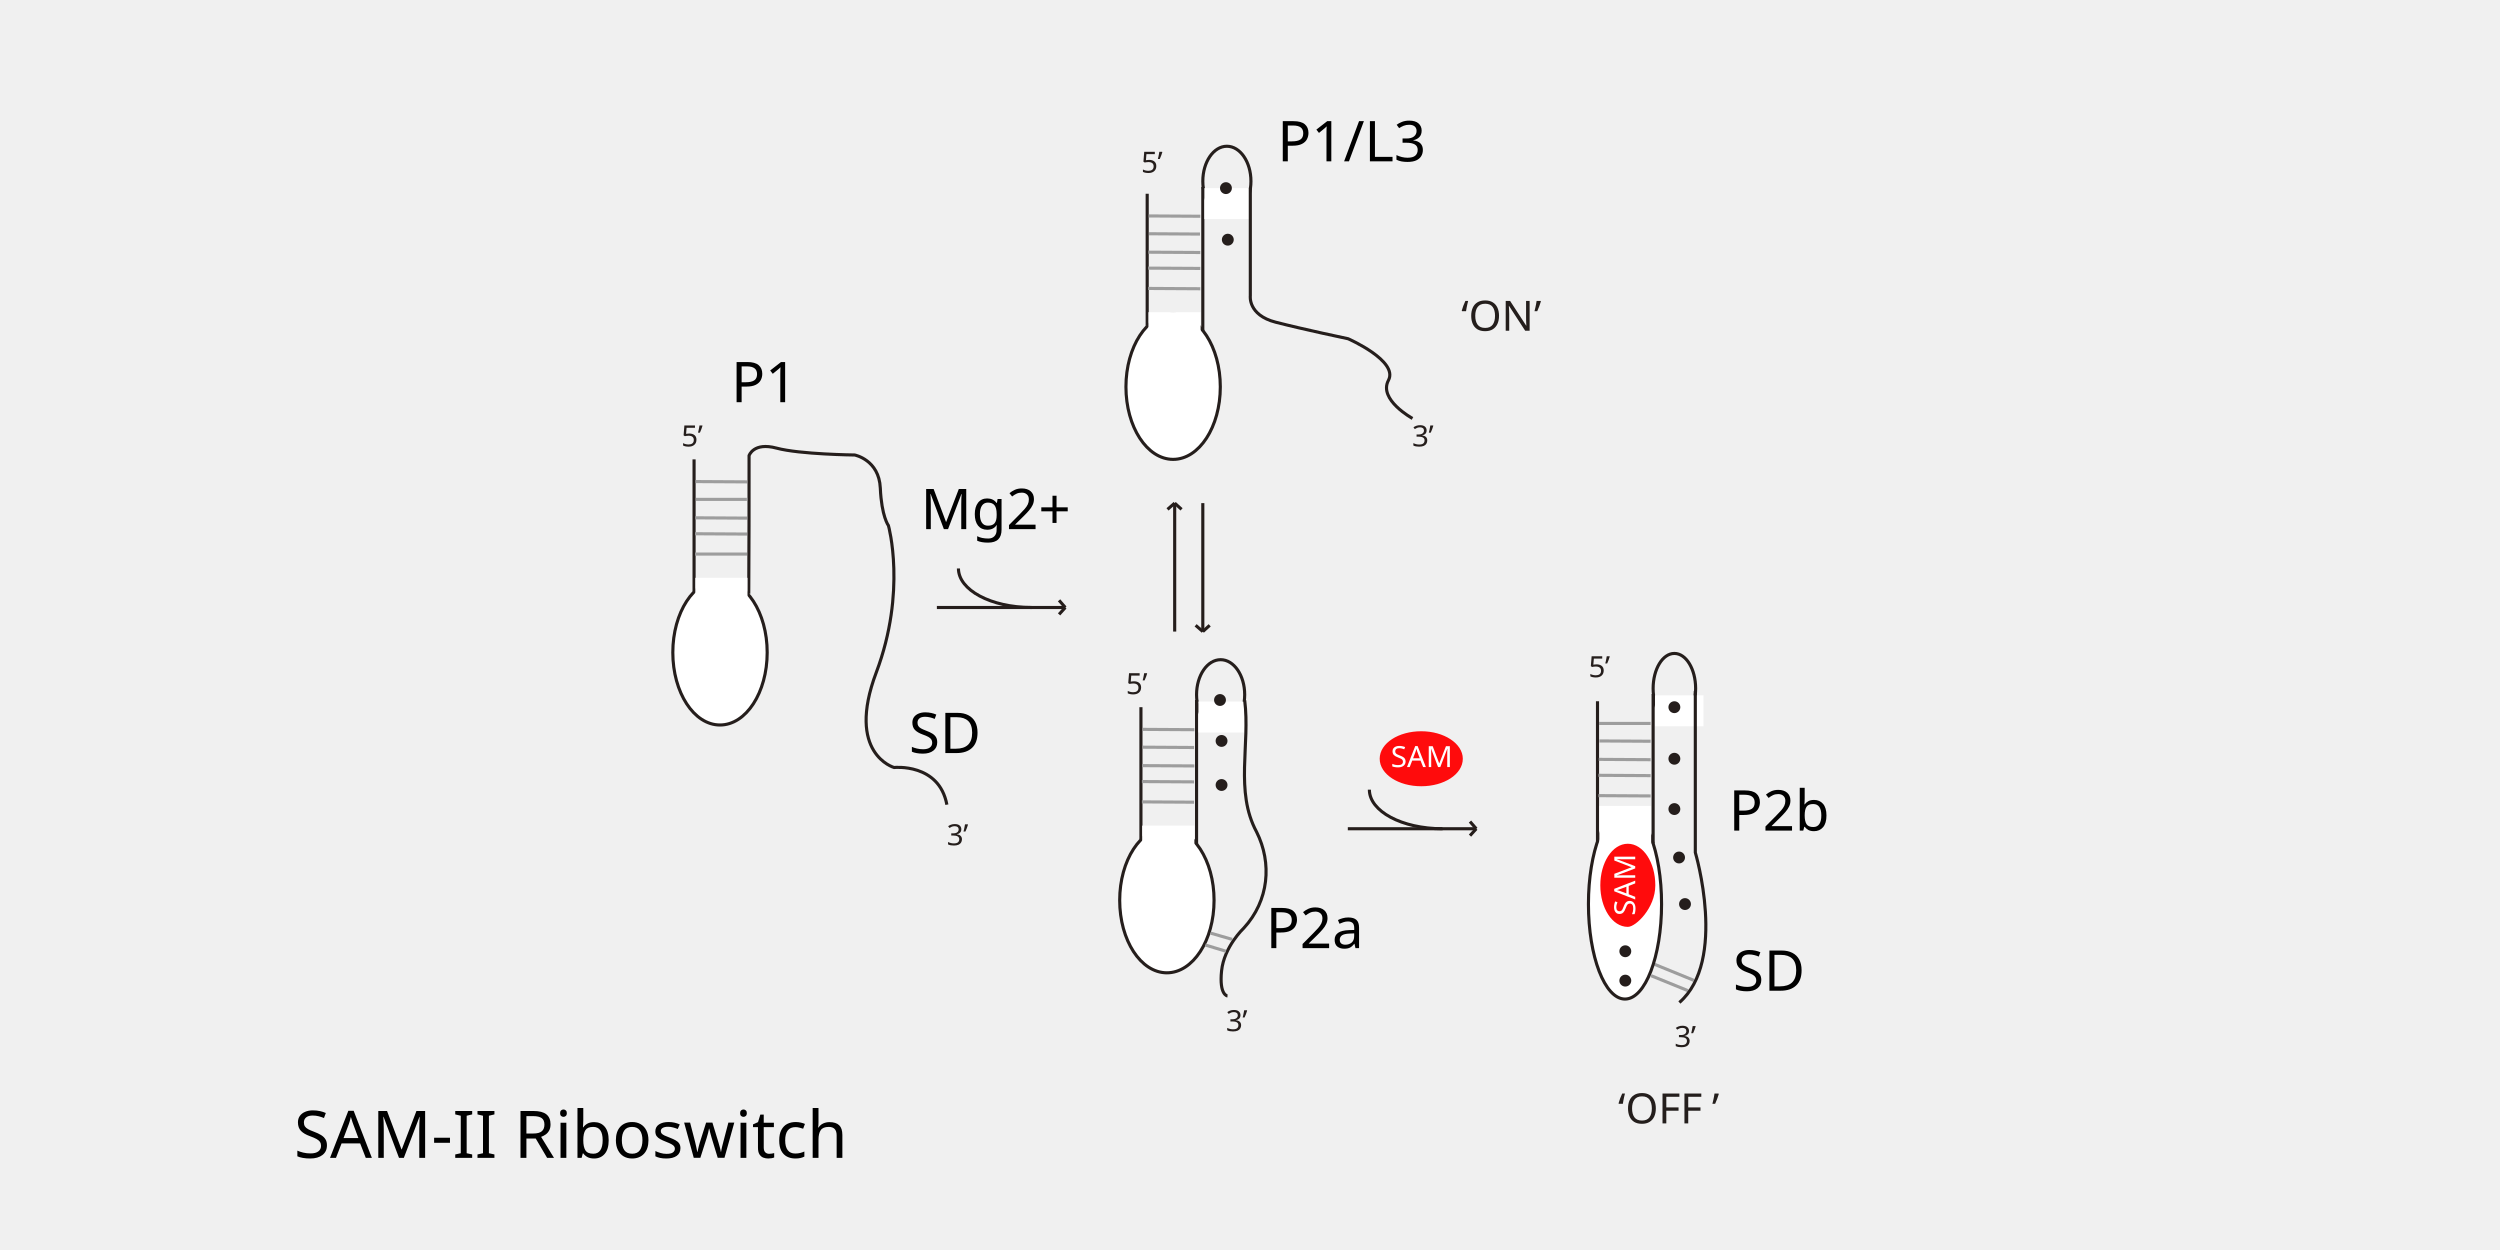
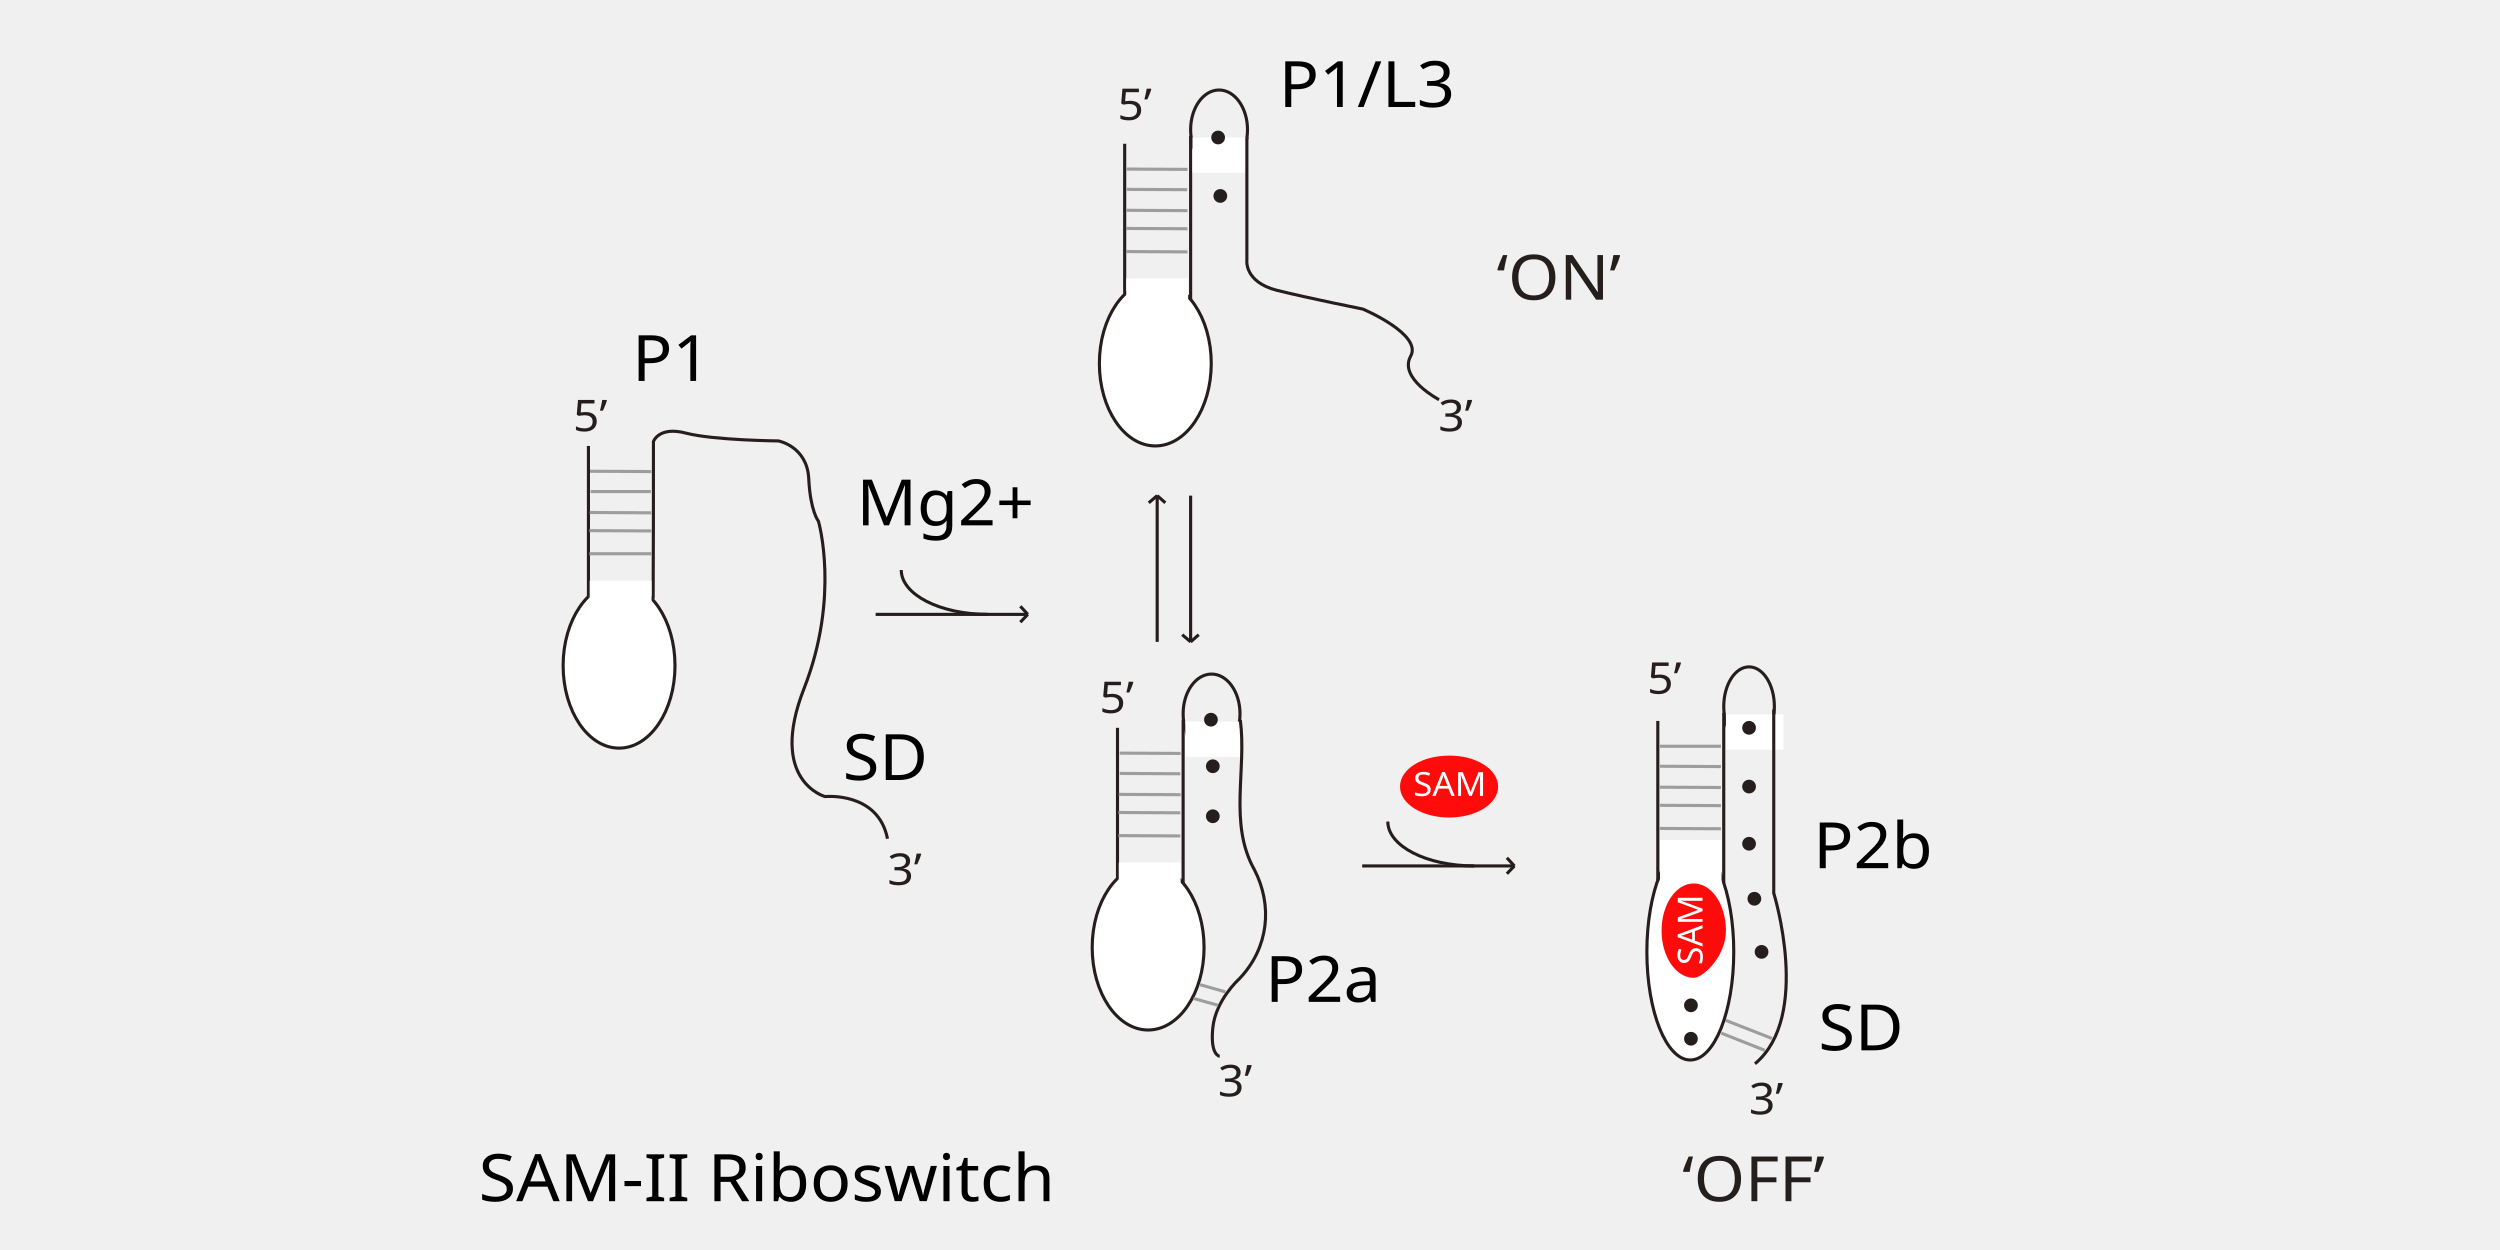
<svg xmlns="http://www.w3.org/2000/svg" version="1.1" id="图层_1" x="0px" y="0px" viewBox="0 0 800 400" style="enable-background:new 0 0 800 400;" xml:space="preserve">
  <style type="text/css">
	.st0{fill:none;stroke:#9D9D9D;}
	.st1{fill:#FFFFFF;stroke:#251E1C;stroke-miterlimit:10;}
	.st2{fill:none;stroke:#251E1C;}
	.st3{fill:#FFFFFF;}
	.st4{fill:none;stroke:#251D1B;stroke-miterlimit:10;}
	.st5{font-family:'ArialMT';}
- 	.st6{font-size:18px;}
+ 	.st6{font-size:20.473px;}
	.st7{fill:#FF0B0C;stroke:#FF0B0C;stroke-miterlimit:10;}
- 	.st8{font-size:9.37px;}
- 	.st9{fill:#251E1C;}
- 	.st10{fill:#241E1C;}
- 	.st11{font-size:13.38px;}
- 	.st12{font-size:21px;}
+ 	.st8{font-size:10.657px;}
+ 	.st9{font-size:11.094px;}
+ 	.st10{fill:#251E1C;}
+ 	.st11{font-size:14px;}
+ 	.st12{fill:#241E1C;}
+ 	.st13{font-size:20px;}
+ 	.st14{font-size:21px;}
</style>
-   <line class="st0" x1="542" y1="313.7" x2="529.5" y2="308.6" />
-   <ellipse class="st1" cx="230.4" cy="208.8" rx="15.1" ry="23.2" />
-   <line class="st2" x1="222.1" y1="147" x2="222.1" y2="189.2" />
-   <line class="st0" x1="239.1" y1="177.3" x2="222.4" y2="177.3" />
-   <line class="st0" x1="239.1" y1="170.9" x2="222.4" y2="170.8" />
-   <line class="st0" x1="239.1" y1="165.8" x2="222.5" y2="165.7" />
-   <line class="st0" x1="239" y1="159.8" x2="222.7" y2="159.8" />
-   <line class="st0" x1="239.1" y1="154.2" x2="222.6" y2="154.1" />
-   <path class="st2" d="M239.6,190c0.1-14.7,0.1-29.3,0.1-44.2c0,0,1.4-4.4,8.8-2.4s25,2.2,25,2.2s7.8,1.5,8.2,10.6  c0.4,9.1,2.6,12,2.6,12s5.9,21-3.9,47s5.7,30.4,5.7,30.4s14.4-1.5,16.9,11.9" />
-   <rect x="222.5" y="184.9" class="st3" width="16.7" height="6.6" />
-   <line class="st4" x1="299.8" y1="194.4" x2="340.9" y2="194.4" />
-   <line class="st4" x1="338.9" y1="196.6" x2="340.9" y2="194.4" />
-   <line class="st4" x1="338.9" y1="192.1" x2="340.9" y2="194.4" />
-   <path class="st4" d="M306.7,181.9c0,6.9,10.4,12.5,23.4,12.5" />
-   <text transform="matrix(1 0 0 1 294.62 169.33)" class="st5 st6">Mg2+</text>
-   <ellipse class="st1" cx="375.4" cy="123.8" rx="15.1" ry="23.2" />
-   <line class="st2" x1="367.1" y1="62" x2="367.1" y2="104.2" />
-   <line class="st0" x1="384.1" y1="92.4" x2="367.4" y2="92.3" />
-   <line class="st0" x1="384.1" y1="85.9" x2="367.4" y2="85.8" />
-   <line class="st0" x1="384.1" y1="80.8" x2="367.5" y2="80.7" />
-   <line class="st0" x1="384" y1="74.9" x2="367.7" y2="74.8" />
-   <line class="st0" x1="384.1" y1="69.2" x2="367.6" y2="69.1" />
-   <rect x="367.5" y="99.9" class="st3" width="16.7" height="6.6" />
-   <line class="st2" x1="384.9" y1="105.8" x2="384.9" y2="59.8" />
-   <ellipse class="st2" cx="392.6" cy="58" rx="7.7" ry="11.2" />
-   <rect x="385.4" y="60.2" class="st3" width="14.8" height="9.9" />
-   <path class="st2" d="M400.1,60.1v34.6c0,0-0.8,6.1,8.1,8.4s23.2,5.3,23.2,5.3s16.2,7.1,12.9,13.3c-3.3,6.2,7.7,12.2,7.7,12.2" />
-   <ellipse class="st1" cx="373.4" cy="288.1" rx="15.1" ry="23.2" />
-   <line class="st2" x1="365.1" y1="226.3" x2="365.1" y2="268.5" />
-   <line class="st0" x1="382.1" y1="256.7" x2="365.4" y2="256.6" />
-   <line class="st0" x1="382.1" y1="250.2" x2="365.4" y2="250.1" />
-   <line class="st0" x1="382.2" y1="245.1" x2="365.5" y2="245" />
-   <line class="st0" x1="382.1" y1="239.2" x2="365.7" y2="239.1" />
-   <line class="st0" x1="382.2" y1="233.5" x2="365.7" y2="233.4" />
-   <rect x="365.5" y="264.2" class="st3" width="16.7" height="6.6" />
-   <line class="st2" x1="382.9" y1="270.1" x2="382.9" y2="224" />
-   <ellipse class="st2" cx="390.6" cy="222.3" rx="7.7" ry="11.2" />
-   <rect x="383.5" y="224.5" class="st3" width="14.8" height="9.9" />
-   <path class="st2" d="M398.3,224.1c1.8,14.1-3.2,29.1,3.8,42.1c5,10,4,22-4.1,30.8c0,0-6.3,5.9-7.1,13.7s1.9,8,1.9,8" />
-   <line class="st0" x1="392.3" y1="304.4" x2="385.7" y2="302.4" />
-   <line class="st0" x1="394.3" y1="300.6" x2="387.4" y2="298.6" />
-   <line class="st4" x1="431.3" y1="265.2" x2="472.4" y2="265.2" />
-   <line class="st4" x1="470.4" y1="267.4" x2="472.4" y2="265.2" />
-   <line class="st4" x1="470.4" y1="262.9" x2="472.4" y2="265.2" />
-   <path class="st4" d="M438.2,252.7c0,6.9,10.4,12.5,23.4,12.5" />
-   <path class="st7" d="M467.6,242.8c0,4.6-5.7,8.3-12.8,8.3c-7.1,0-12.8-3.7-12.8-8.3s5.7-8.3,12.8-8.3  C461.9,234.5,467.6,238.3,467.6,242.8z" />
-   <text transform="matrix(1.01 0 0 1 445.04 245.4697)" class="st3 st5 st8">SAM</text>
-   <ellipse class="st1" cx="520" cy="289.3" rx="11.7" ry="30.4" />
-   <line class="st2" x1="511.2" y1="224.4" x2="511.2" y2="269.3" />
-   <line class="st0" x1="528.2" y1="254.7" x2="511.5" y2="254.6" />
-   <line class="st0" x1="528.2" y1="248.2" x2="511.5" y2="248.1" />
-   <line class="st0" x1="528.2" y1="243.1" x2="511.6" y2="243" />
-   <line class="st0" x1="528.2" y1="237.2" x2="511.8" y2="237.1" />
-   <line class="st0" x1="528.2" y1="231.5" x2="511.7" y2="231.5" />
-   <rect x="511.8" y="257.9" class="st3" width="16.6" height="12" />
-   <line class="st2" x1="529" y1="269.9" x2="529" y2="222.1" />
-   <ellipse class="st2" cx="535.8" cy="220.3" rx="6.8" ry="11.2" />
-   <rect x="529.6" y="222.5" class="st3" width="15.5" height="9.9" />
-   <path class="st7" d="M520.9,270.5c4.6,0,8.3,5.7,8.3,12.8s-6.1,12.8-8.3,12.8c-4.6,0-8.3-5.7-8.3-12.8S516.3,270.5,520.9,270.5z" />
-   <text transform="matrix(6.184467e-17 -1.01 1 6.123234e-17 523.2695 293.04)" class="st3 st5 st8">SAM</text>
-   <path class="st9" d="M544.3,222.1" />
-   <line class="st0" x1="540.1" y1="317" x2="528.3" y2="312.2" />
-   <path class="st2" d="M542.5,221.1v51.7c0,0,10.3,34.6-5.1,48" />
-   <circle class="st9" cx="390.4" cy="224" r="1.9" />
-   <circle class="st9" cx="390.9" cy="237.1" r="1.9" />
-   <circle class="st9" cx="390.9" cy="251.2" r="1.9" />
-   <circle class="st9" cx="535.8" cy="242.8" r="1.9" />
-   <circle class="st9" cx="535.8" cy="226.3" r="1.9" />
-   <circle class="st9" cx="535.8" cy="258.9" r="1.9" />
-   <circle class="st9" cx="537.3" cy="274.4" r="1.9" />
-   <circle class="st9" cx="539.2" cy="289.3" r="1.9" />
-   <text transform="matrix(1.01 0 0 1 217.9902 142.8398)" class="st9 st5 st8">5</text>
-   <text transform="matrix(1.01 0 0 1 223.252 142.8398)" class="st9 st5 st8">’</text>
-   <text transform="matrix(1.01 0 0 1 365.1401 55.27)" class="st9 st5 st8">5</text>
-   <text transform="matrix(1.01 0 0 1 370.4023 55.27)" class="st9 st5 st8">’</text>
-   <text transform="matrix(1.01 0 0 1 360.2798 222.1201)" class="st9 st5 st8">5</text>
-   <text transform="matrix(1.01 0 0 1 365.542 222.1201)" class="st9 st5 st8">’</text>
-   <text transform="matrix(1.01 0 0 1 508.3105 216.7002)" class="st9 st5 st8">5</text>
-   <text transform="matrix(1.01 0 0 1 513.5723 216.7002)" class="st9 st5 st8">’</text>
-   <text transform="matrix(1.01 0 0 1 302.9502 270.4795)" class="st9 st5 st8">3</text>
-   <text transform="matrix(1.01 0 0 1 308.2119 270.4795)" class="st9 st5 st8">’</text>
-   <text transform="matrix(1.01 0 0 1 451.8496 142.8398)" class="st9 st5 st8">3</text>
-   <text transform="matrix(1.01 0 0 1 457.1123 142.8398)" class="st9 st5 st8">’</text>
-   <text transform="matrix(1.01 0 0 1 392.2798 329.9697)" class="st9 st5 st8">3</text>
-   <text transform="matrix(1.01 0 0 1 397.542 329.9697)" class="st9 st5 st8">’</text>
-   <text transform="matrix(1.01 0 0 1 535.8105 335.0195)" class="st9 st5 st8">3</text>
-   <text transform="matrix(1.01 0 0 1 541.0723 335.0195)" class="st9 st5 st8">’</text>
-   <text transform="matrix(1 0 0 1 233.96 128.71)" class="st5 st6">P1</text>
-   <text transform="matrix(1 0 0 1 408.74 51.63)" class="st5 st6">P1/L3</text>
-   <text transform="matrix(1 0 0 1 405.07 303.4)" class="st5 st6">P2a</text>
-   <text transform="matrix(1 0 0 1 553.2 265.79)" class="st5 st6">P2b</text>
-   <circle class="st9" cx="392.3" cy="60.2" r="1.9" />
-   <circle class="st9" cx="392.9" cy="76.7" r="1.9" />
-   <text transform="matrix(1 0 0 1 290.88 240.98)" class="st5 st6">SD</text>
-   <text transform="matrix(1 0 0 1 554.58 317.03)" class="st5 st6">SD</text>
-   <text transform="matrix(1.01 0 0 1 517.7793 359.4795)" class="st10 st5 st11">‘OFF</text>
-   <text transform="matrix(1.01 0 0 1 547.8066 359.4795)" class="st10 st5 st11">’</text>
-   <text transform="matrix(1.01 0 0 1 467.5996 105.8398)" class="st10 st5 st11">‘ON</text>
-   <text transform="matrix(1.01 0 0 1 490.8809 105.8398)" class="st10 st5 st11">’</text>
-   <line class="st4" x1="384.9" y1="161" x2="384.9" y2="202.1" />
-   <line class="st4" x1="382.6" y1="200.1" x2="384.9" y2="202.1" />
-   <line class="st4" x1="387.1" y1="200.1" x2="384.9" y2="202.1" />
-   <line class="st4" x1="375.9" y1="202.1" x2="375.9" y2="161" />
-   <line class="st4" x1="378.1" y1="163" x2="375.9" y2="161" />
-   <line class="st4" x1="373.6" y1="163" x2="375.9" y2="161" />
-   <circle class="st9" cx="520.1" cy="313.8" r="1.9" />
-   <circle class="st9" cx="520.1" cy="304.4" r="1.9" />
-   <text transform="matrix(1 0 0 1 94.0757 370.5179)" class="st5 st12">SAM-II Riboswitch</text>
+   <line class="st0" x1="567" y1="332.3" x2="552.2" y2="326.5" />
+   <ellipse class="st1" cx="198.1" cy="213" rx="17.9" ry="26.4" />
+   <line class="st2" x1="188.3" y1="142.7" x2="188.3" y2="190.7" />
+   <line class="st0" x1="208.4" y1="177.2" x2="188.6" y2="177.2" />
+   <line class="st0" x1="208.4" y1="169.9" x2="188.6" y2="169.8" />
+   <line class="st0" x1="208.4" y1="164.1" x2="188.7" y2="164" />
+   <line class="st0" x1="208.3" y1="157.3" x2="189" y2="157.3" />
+   <line class="st0" x1="208.4" y1="150.9" x2="188.8" y2="150.8" />
+   <path class="st2" d="M209,191.6c0.1-16.7,0.1-33.3,0.1-50.3c0,0,1.7-5,10.4-2.7c8.8,2.3,29.6,2.5,29.6,2.5s9.2,1.7,9.7,12.1  c0.5,10.4,3.1,13.6,3.1,13.6s7,23.9-4.6,53.5s6.7,34.6,6.7,34.6s17-1.7,20,13.5" />
+   <rect x="188.7" y="185.8" class="st3" width="19.8" height="7.5" />
+   <line class="st4" x1="280.2" y1="196.6" x2="328.9" y2="196.6" />
+   <line class="st4" x1="326.5" y1="199.1" x2="328.9" y2="196.6" />
+   <line class="st4" x1="326.5" y1="194" x2="328.9" y2="196.6" />
+   <path class="st4" d="M288.4,182.4c0,7.8,12.3,14.2,27.7,14.2" />
+   <text transform="matrix(1.0409 0 0 1 274.1094 168.1064)" class="st5 st6">Mg2+</text>
+   <ellipse class="st1" cx="369.7" cy="116.3" rx="17.9" ry="26.4" />
+   <line class="st2" x1="359.9" y1="46" x2="359.9" y2="94" />
+   <line class="st0" x1="380" y1="80.6" x2="360.3" y2="80.5" />
+   <line class="st0" x1="380" y1="73.2" x2="360.3" y2="73.1" />
+   <line class="st0" x1="380" y1="67.4" x2="360.4" y2="67.3" />
+   <line class="st0" x1="379.9" y1="60.7" x2="360.6" y2="60.6" />
+   <line class="st0" x1="380" y1="54.2" x2="360.5" y2="54.1" />
+   <rect x="360.4" y="89.1" class="st3" width="19.8" height="7.5" />
+   <line class="st2" x1="381" y1="95.8" x2="381" y2="43.5" />
+   <ellipse class="st2" cx="390.1" cy="41.5" rx="9.1" ry="12.7" />
+   <rect x="381.6" y="44" class="st3" width="17.5" height="11.3" />
+   <path class="st2" d="M399,43.9v39.4c0,0-0.9,6.9,9.6,9.6c10.5,2.6,27.5,6,27.5,6s19.2,8.1,15.3,15.1c-3.9,7.1,9.1,13.9,9.1,13.9" />
+   <ellipse class="st1" cx="367.4" cy="303.2" rx="17.9" ry="26.4" />
+   <line class="st2" x1="357.6" y1="232.9" x2="357.6" y2="280.9" />
+   <line class="st0" x1="377.7" y1="267.5" x2="357.9" y2="267.4" />
+   <line class="st0" x1="377.7" y1="260.1" x2="357.9" y2="260" />
+   <line class="st0" x1="377.8" y1="254.3" x2="358" y2="254.2" />
+   <line class="st0" x1="377.7" y1="247.6" x2="358.3" y2="247.5" />
+   <line class="st0" x1="377.8" y1="241.1" x2="358.3" y2="241" />
+   <rect x="358" y="276" class="st3" width="19.8" height="7.5" />
+   <line class="st2" x1="378.6" y1="282.7" x2="378.6" y2="230.3" />
+   <ellipse class="st2" cx="387.7" cy="228.4" rx="9.1" ry="12.7" />
+   <rect x="379.3" y="230.9" class="st3" width="17.5" height="11.3" />
+   <path class="st2" d="M396.9,230.4c2.1,16-3.8,33.1,4.5,47.9c5.9,11.4,4.7,25-4.9,35c0,0-7.5,6.7-8.4,15.6s2.2,9.1,2.2,9.1" />
+   <line class="st0" x1="389.8" y1="321.7" x2="381.9" y2="319.5" />
+   <line class="st0" x1="392.1" y1="317.4" x2="384" y2="315.1" />
+   <line class="st4" x1="435.9" y1="277.1" x2="484.6" y2="277.1" />
+   <line class="st4" x1="482.2" y1="279.6" x2="484.6" y2="277.1" />
+   <line class="st4" x1="482.2" y1="274.5" x2="484.6" y2="277.1" />
+   <path class="st4" d="M444.1,262.9c0,7.8,12.3,14.2,27.7,14.2" />
+   <path class="st7" d="M478.9,251.7c0,5.2-6.7,9.4-15.2,9.4c-8.4,0-15.2-4.2-15.2-9.4c0-5.2,6.7-9.4,15.2-9.4  C472.2,242.2,478.9,246.6,478.9,251.7z" />
+   <text transform="matrix(1.0513 0 0 1 452.1982 254.7061)" class="st3 st5 st8">SAM</text>
+   <ellipse class="st1" cx="540.9" cy="304.6" rx="13.9" ry="34.6" />
+   <line class="st2" x1="530.5" y1="230.7" x2="530.5" y2="281.8" />
+   <line class="st0" x1="550.7" y1="265.2" x2="530.9" y2="265.1" />
+   <line class="st0" x1="550.7" y1="257.8" x2="530.9" y2="257.7" />
+   <line class="st0" x1="550.7" y1="252" x2="531" y2="251.9" />
+   <line class="st0" x1="550.7" y1="245.3" x2="531.2" y2="245.2" />
+   <line class="st0" x1="550.7" y1="238.8" x2="531.1" y2="238.8" />
+   <rect x="531.2" y="268.8" class="st3" width="19.7" height="13.6" />
+   <line class="st2" x1="551.6" y1="282.5" x2="551.6" y2="228.1" />
+   <ellipse class="st2" cx="559.7" cy="226.1" rx="8.1" ry="12.7" />
+   <rect x="552.3" y="228.6" class="st3" width="18.4" height="11.3" />
+   <path class="st7" d="M542,283.2c5.4,0,9.8,6.5,9.8,14.6s-7.2,14.6-9.8,14.6c-5.4,0-9.8-6.5-9.8-14.6S536.6,283.2,542,283.2z" />
+   <text transform="matrix(6.184466e-17 -0.9703 1 5.882465e-17 544.8164 308.8115)" class="st3 st5 st9">SAM</text>
+   <path class="st10" d="M569.7,228.1" />
+   <line class="st0" x1="564.7" y1="336.1" x2="550.8" y2="330.6" />
+   <path class="st2" d="M567.6,227v58.8c0,0,12.2,39.4-6,54.6" />
+   <ellipse class="st10" cx="387.5" cy="230.3" rx="2.2" ry="2.2" />
+   <ellipse class="st10" cx="388.1" cy="245.2" rx="2.2" ry="2.2" />
+   <ellipse class="st10" cx="388.1" cy="261.2" rx="2.2" ry="2.2" />
+   <ellipse class="st10" cx="559.7" cy="251.7" rx="2.2" ry="2.2" />
+   <ellipse class="st10" cx="559.7" cy="232.9" rx="2.2" ry="2.2" />
+   <ellipse class="st10" cx="559.7" cy="270" rx="2.2" ry="2.2" />
+   <ellipse class="st10" cx="561.4" cy="287.6" rx="2.2" ry="2.2" />
+   <ellipse class="st10" cx="563.7" cy="304.6" rx="2.2" ry="2.2" />
+   <text transform="matrix(1.0513 0 0 1 183.3848 137.9766)" class="st10 st5 st11">5’</text>
+   <text transform="matrix(1.0513 0 0 1 357.6016 38.376)" class="st10 st5 st11">5’</text>
+   <text transform="matrix(1.0513 0 0 1 351.8467 228.1484)" class="st10 st5 st11">5’</text>
+   <text transform="matrix(1.0513 0 0 1 527.1064 221.9834)" class="st10 st5 st11">5’</text>
+   <text transform="matrix(1.0513 0 0 1 283.9717 283.1514)" class="st10 st5 st11">3’</text>
+   <text transform="matrix(1.0513 0 0 1 460.2598 137.9766)" class="st10 st5 st11">3’</text>
+   <text transform="matrix(1.0513 0 0 1 389.7324 350.8145)" class="st10 st5 st11">3’</text>
+   <text transform="matrix(1.0513 0 0 1 559.6641 356.5576)" class="st10 st5 st11">3’</text>
+   <text transform="matrix(1.0409 0 0 1 202.292 121.9058)" class="st5 st6">P1</text>
+   <text transform="matrix(1.0409 0 0 1 409.2207 34.2368)" class="st5 st6">P1/L3</text>
+   <text transform="matrix(1.0409 0 0 1 404.875 320.5947)" class="st5 st6">P2a</text>
+   <text transform="matrix(1.0409 0 0 1 580.252 277.8174)" class="st5 st6">P2b</text>
+   <ellipse class="st10" cx="389.8" cy="44" rx="2.2" ry="2.2" />
+   <ellipse class="st10" cx="390.5" cy="62.7" rx="2.2" ry="2.2" />
+   <text transform="matrix(1.0409 0 0 1 269.6816 249.5986)" class="st5 st6">SD</text>
+   <text transform="matrix(1.0409 0 0 1 581.8857 336.0967)" class="st5 st6">SD</text>
+   <text transform="matrix(1.0513 0 0 1 538.3164 384.3779)" class="st12 st5 st13">‘OFF’</text>
+   <text transform="matrix(1.0513 0 0 1 478.9072 95.8936)" class="st12 st5 st13">‘ON’</text>
+   <line class="st4" x1="381" y1="158.6" x2="381" y2="205.4" />
+   <line class="st4" x1="378.3" y1="203.1" x2="381" y2="205.4" />
+   <line class="st4" x1="383.6" y1="203.1" x2="381" y2="205.4" />
+   <line class="st4" x1="370.3" y1="205.4" x2="370.3" y2="158.6" />
+   <line class="st4" x1="372.9" y1="160.9" x2="370.3" y2="158.6" />
+   <line class="st4" x1="367.6" y1="160.9" x2="370.3" y2="158.6" />
+   <ellipse class="st10" cx="541.1" cy="332.4" rx="2.2" ry="2.2" />
+   <ellipse class="st10" cx="541.1" cy="321.7" rx="2.2" ry="2.2" />
+   <text transform="matrix(1.0409 0 0 1 153.1626 384.3779)" class="st5 st14">SAM-II Riboswitch</text>
</svg>
